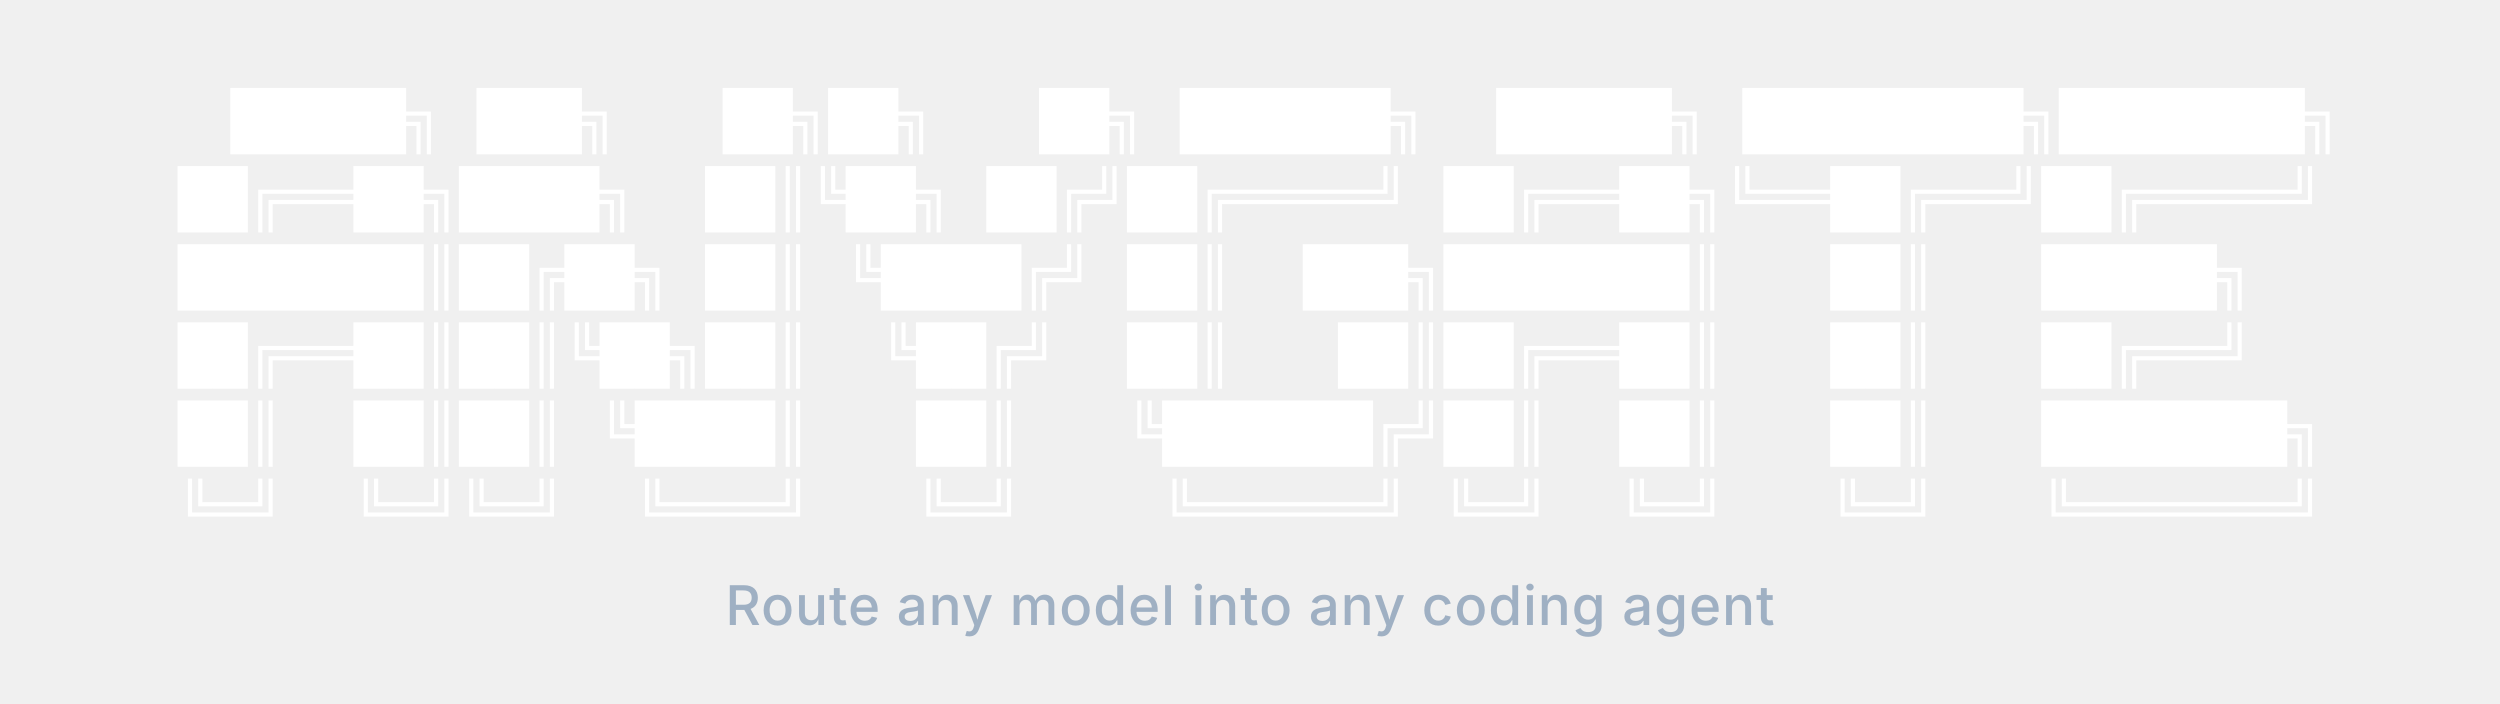
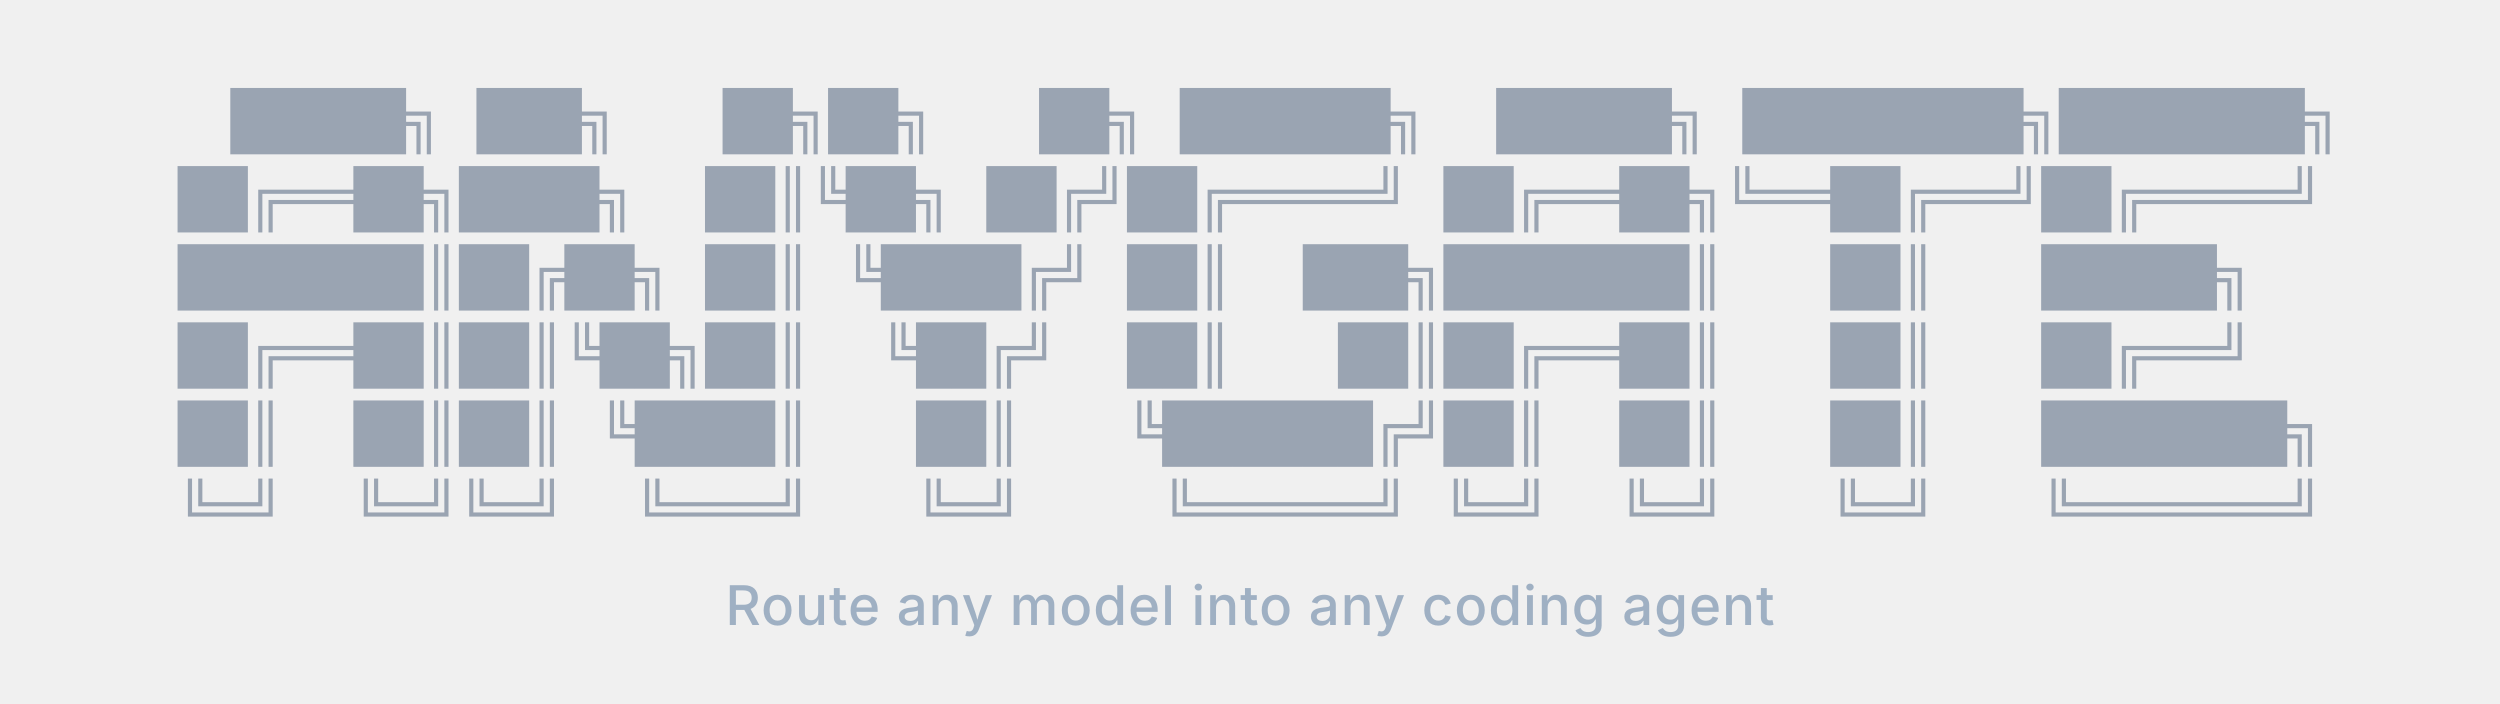
<svg xmlns="http://www.w3.org/2000/svg" viewBox="0 0 1280 360" width="1280" height="360" role="img" aria-label="anygate banner">
-   <g font-family="'Cascadia Code','Fira Code','JetBrains Mono','Consolas','Courier New',monospace" font-weight="700" fill="#ffffff" font-size="30" letter-spacing="0">
+   <g font-family="'Cascadia Code','Fira Code','JetBrains Mono','Consolas','Courier New',monospace" font-weight="700" fill="#9aa4b2" font-size="30" letter-spacing="0">
    <text x="640" y="70" text-anchor="middle" xml:space="preserve">  █████╗ ███╗   ██╗██╗   ██╗ ██████╗  █████╗ ████████╗███████╗</text>
    <text x="640" y="110" text-anchor="middle" xml:space="preserve">██╔══██╗████╗  ██║╚██╗ ██╔╝██╔════╝ ██╔══██╗╚══██╔══╝██╔════╝</text>
    <text x="640" y="150" text-anchor="middle" xml:space="preserve">███████║██╔██╗ ██║ ╚████╔╝ ██║  ███╗███████║   ██║   █████╗  </text>
    <text x="640" y="190" text-anchor="middle" xml:space="preserve">██╔══██║██║╚██╗██║  ╚██╔╝  ██║   ██║██╔══██║   ██║   ██╔══╝  </text>
    <text x="640" y="230" text-anchor="middle" xml:space="preserve">██║  ██║██║ ╚████║   ██║   ╚██████╔╝██║  ██║   ██║   ███████╗</text>
    <text x="640" y="270" text-anchor="middle" xml:space="preserve">╚═╝  ╚═╝╚═╝  ╚═══╝   ╚═╝    ╚═════╝ ╚═╝  ╚═╝   ╚═╝   ╚══════╝</text>
  </g>
  <text x="640" y="320" text-anchor="middle" font-family="Inter,'Segoe UI',Helvetica,Arial,sans-serif" font-size="28" font-weight="500" fill="#9fb0c3" letter-spacing="0.5">Route any model into any coding agent</text>
</svg>
